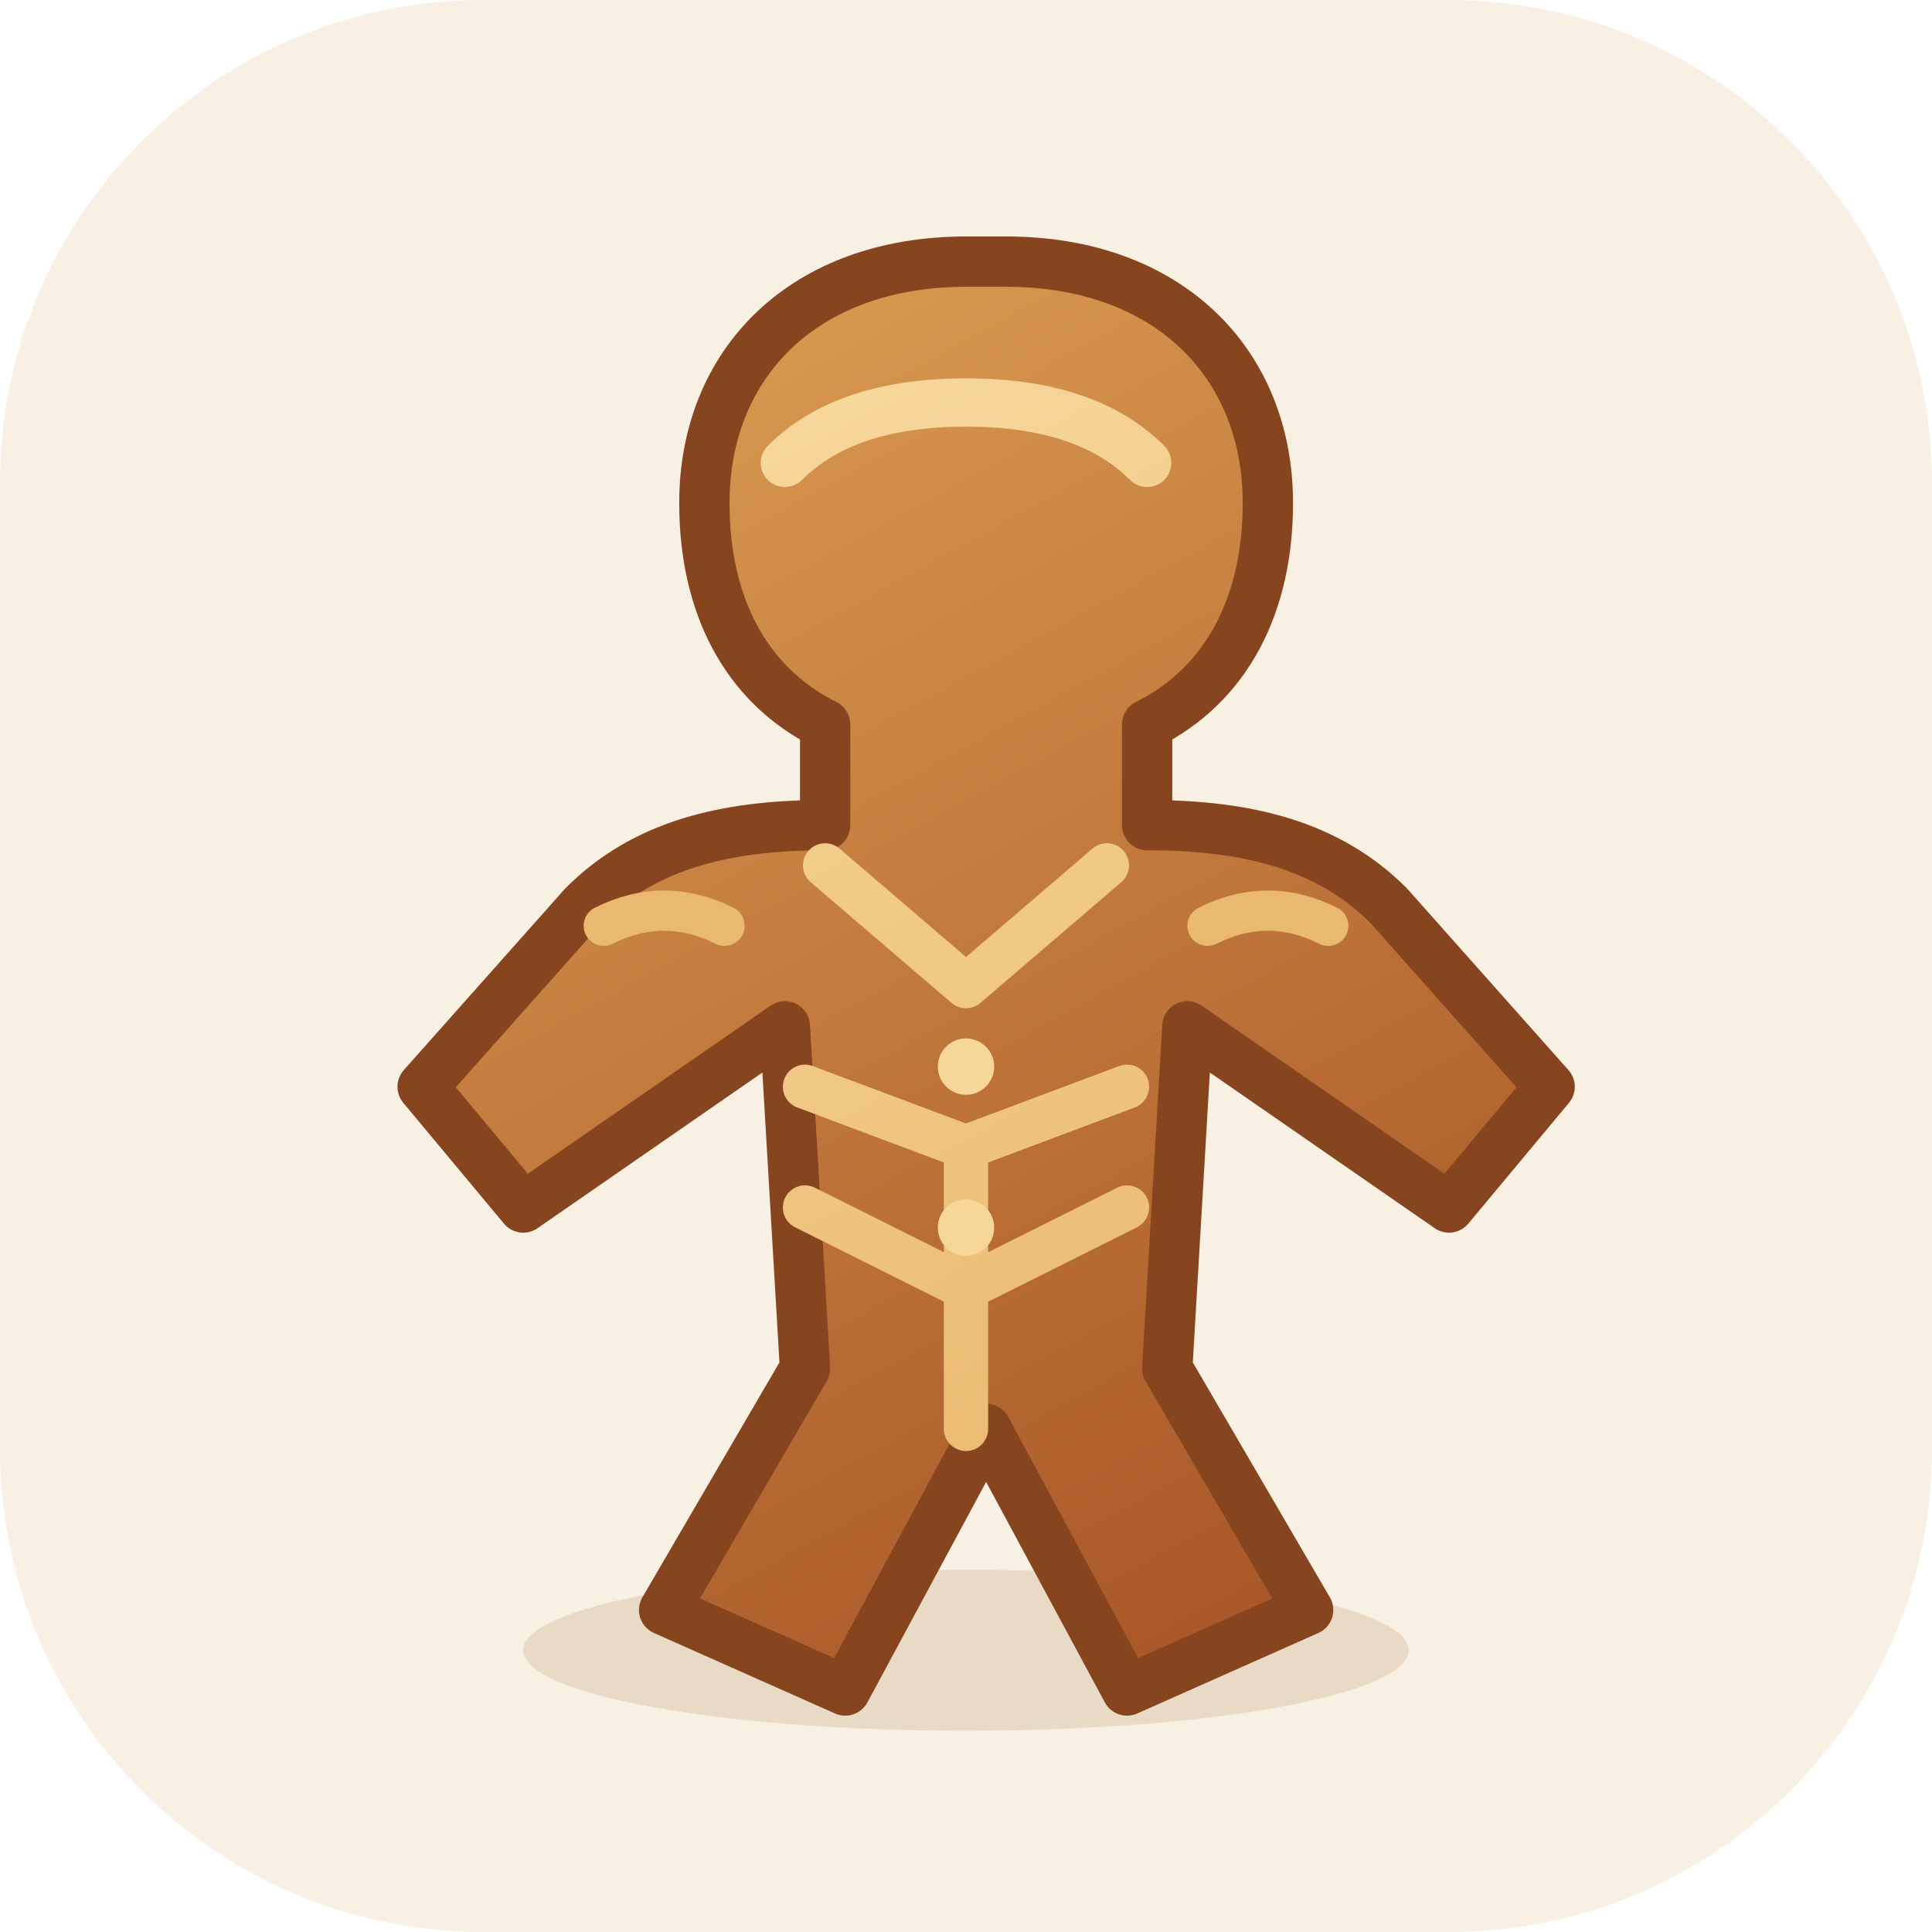
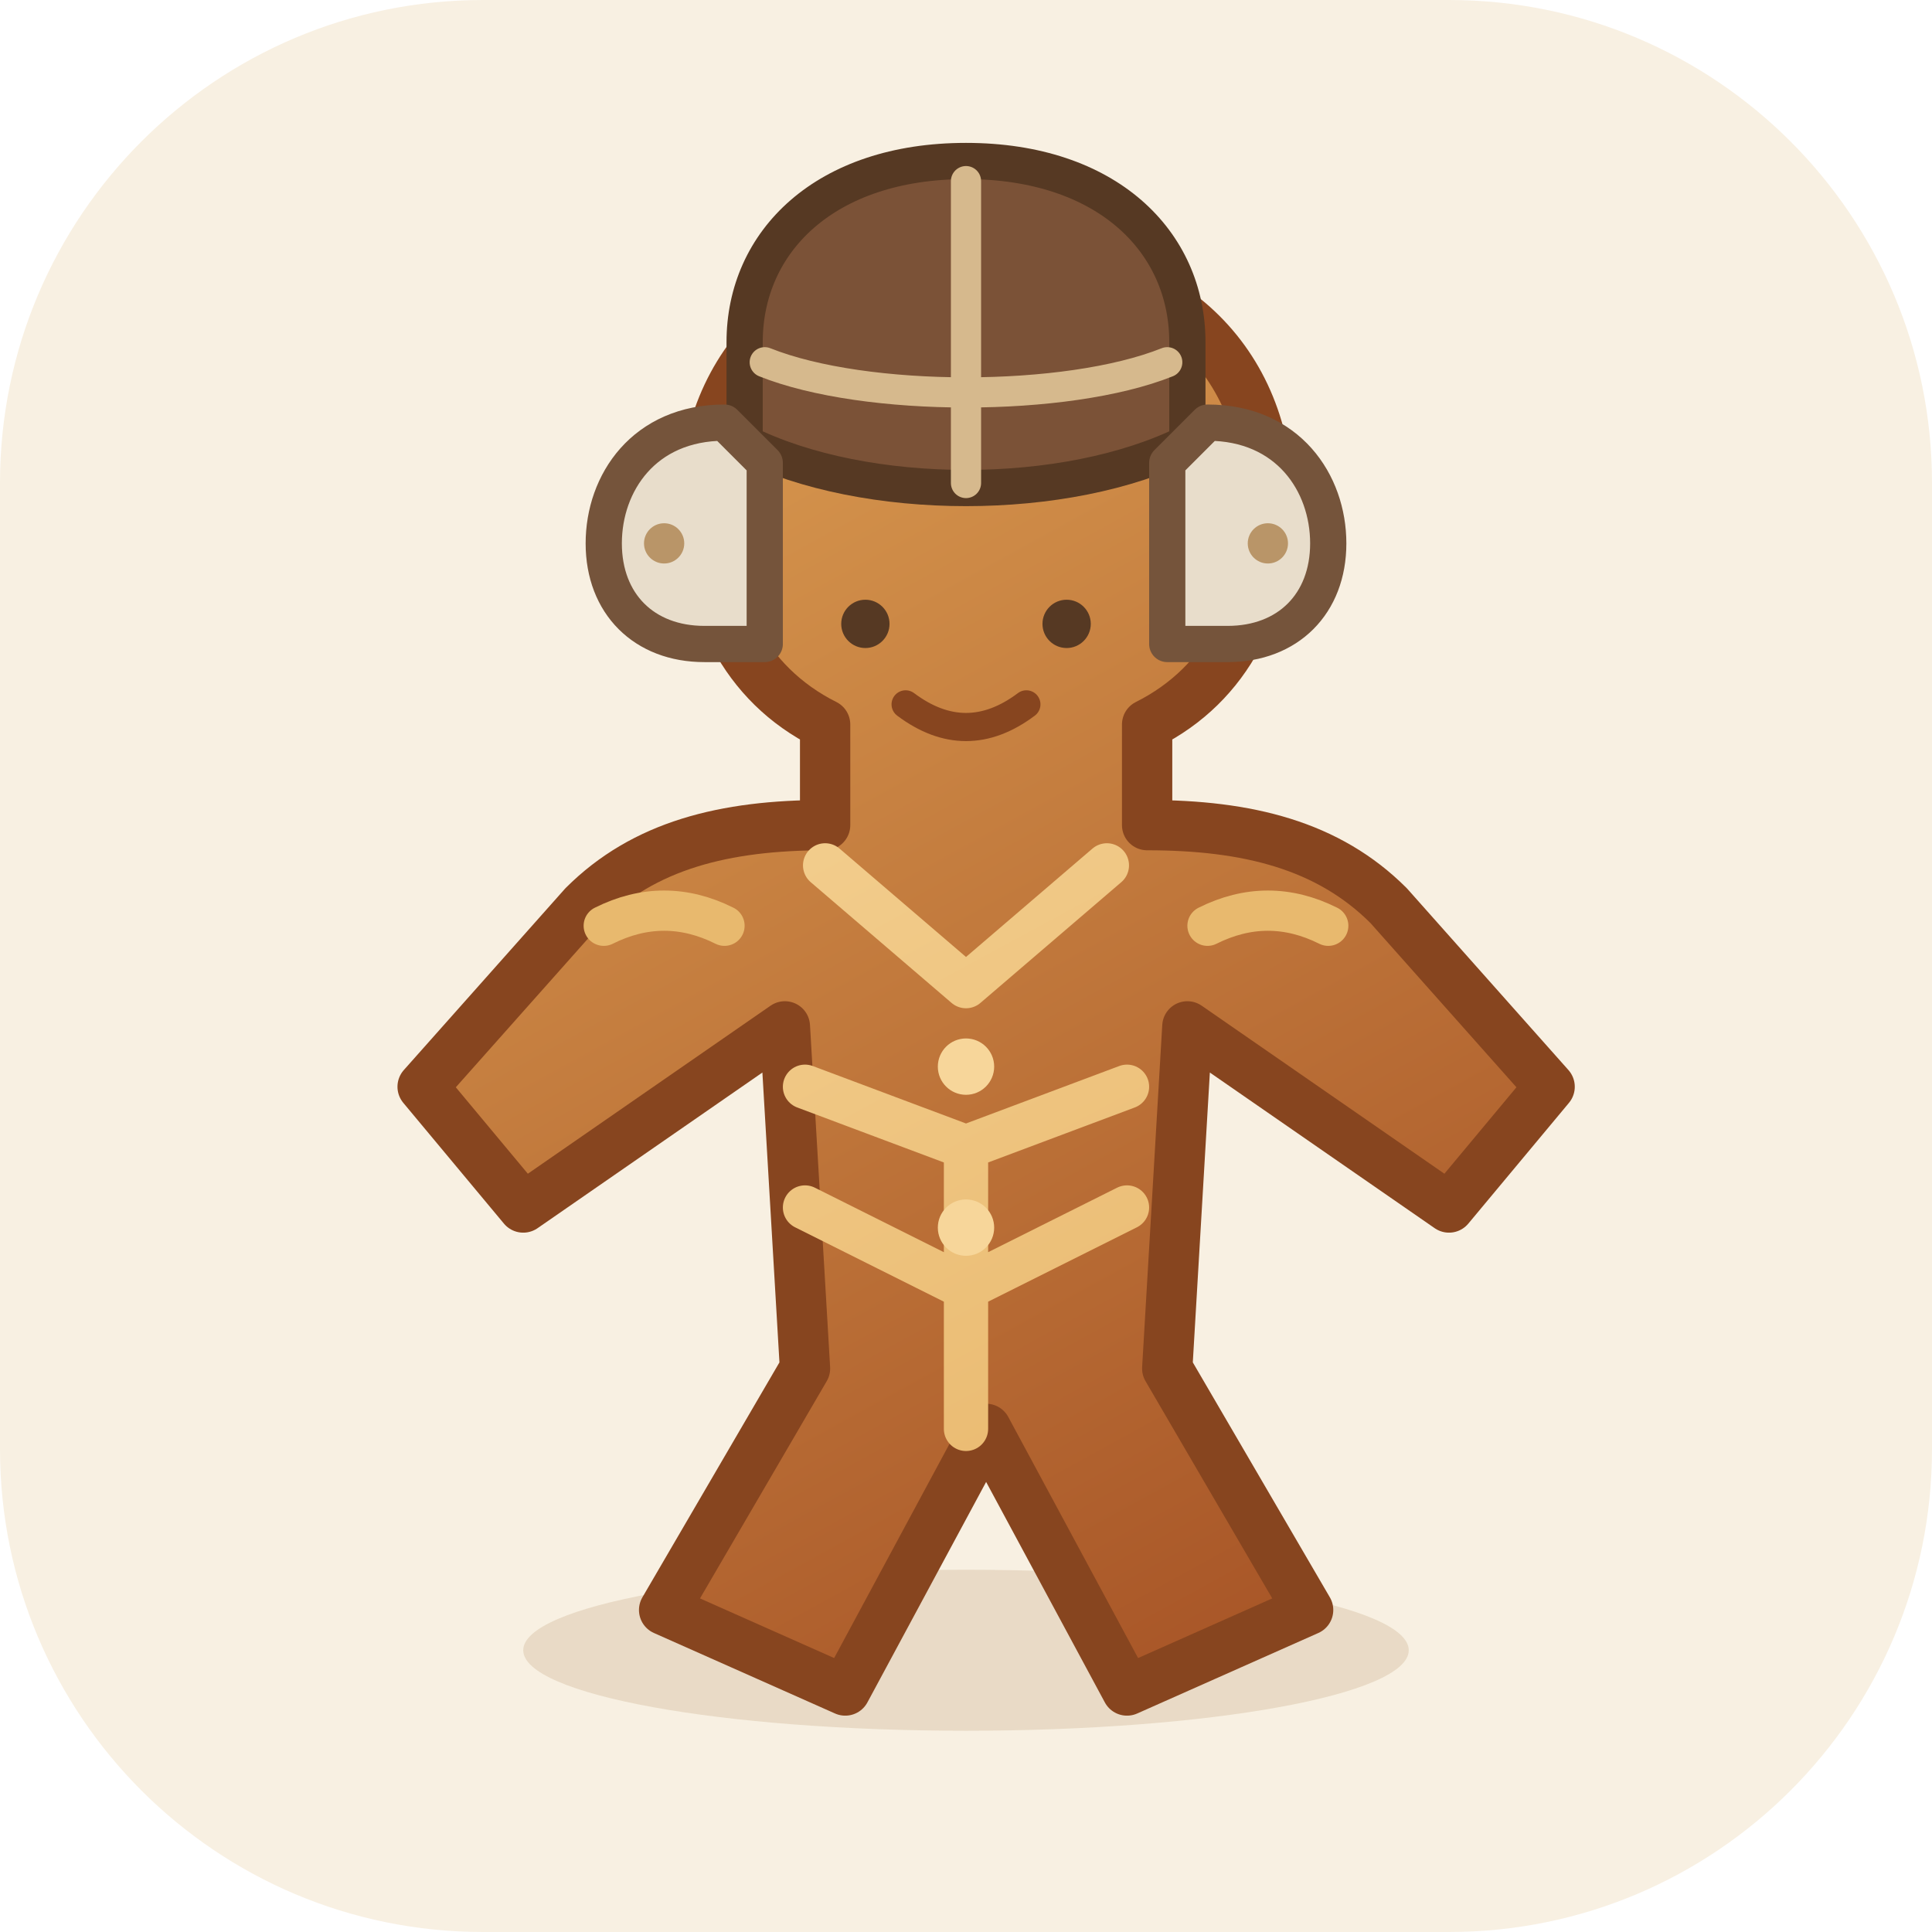
<svg xmlns="http://www.w3.org/2000/svg" viewBox="0 0 96 96" fill="none">
  <defs>
    <linearGradient id="cookie" x1="31" y1="17" x2="65" y2="79" gradientUnits="userSpaceOnUse">
      <stop stop-color="#D99A50" />
      <stop offset="1" stop-color="#A95728" />
    </linearGradient>
    <linearGradient id="icing" x1="35" y1="24" x2="61" y2="72" gradientUnits="userSpaceOnUse">
      <stop stop-color="#F7D69A" />
      <stop offset="1" stop-color="#E9B96F" />
    </linearGradient>
  </defs>
  <rect width="96" height="96" rx="24" fill="#F8F0E2" />
  <ellipse cx="48" cy="82" rx="22" ry="4" fill="#C5A982" opacity=".3" />
  <path d="M48 13c-8 0-13 5-13 12 0 5 2 9 6 11v5c-5 0-9 1-12 4L21 54l5 6 13-9 1 17-7 12 9 4 7-13 7 13 9-4-7-12 1-17 13 9 5-6-8-9c-3-3-7-4-12-4v-5c4-2 6-6 6-11 0-7-5-12-13-12Z" fill="url(#cookie)" stroke="#87451F" stroke-width="2.5" stroke-linejoin="round" />
-   <path d="M39 23c2-2 5-3 9-3s7 1 9 3" stroke="url(#icing)" stroke-width="2.4" stroke-linecap="round" />
+   <path d="M37 22v-5c0-5 4-9 11-9s11 4 11 9v5c-6 3-16 3-22 0Z" fill="#7B5237" stroke="#563923" stroke-width="1.8" stroke-linejoin="round" />
+   <path d="M38 18c5 2 15 2 20 0m-10-9v15" stroke="#D6B98D" stroke-width="1.5" stroke-linecap="round" />
+   <path d="M36 21c-4 0-6 3-6 6 0 3 2 5 5 5h3V23l-2-2Zm24 0c4 0 6 3 6 6 0 3-2 5-5 5h-3V23l2-2Z" fill="#E8DDCB" stroke="#75543B" stroke-width="1.8" stroke-linejoin="round" />
+   <circle cx="33" cy="27" r="1" fill="#B99568" />
+   <circle cx="63" cy="27" r="1" fill="#B99568" />
+   <circle cx="43" cy="31" r="1.2" fill="#563923" />
+   <circle cx="53" cy="31" r="1.2" fill="#563923" />
+   <path d="M45 35c2 1.5 4 1.5 6 0" stroke="#87451F" stroke-width="1.4" stroke-linecap="round" />
  <path d="m41 43 7 6 7-6m-15 11 8 3 8-3m-8 3v14m-8-11 8 4 8-4" stroke="url(#icing)" stroke-width="2.2" stroke-linecap="round" stroke-linejoin="round" />
  <circle cx="48" cy="53" r="1.4" fill="#F7D69A" />
  <circle cx="48" cy="61" r="1.4" fill="#F7D69A" />
  <path d="M30 46c2-1 4-1 6 0m24 0c2-1 4-1 6 0" stroke="#E8B96E" stroke-width="2" stroke-linecap="round" />
</svg>
